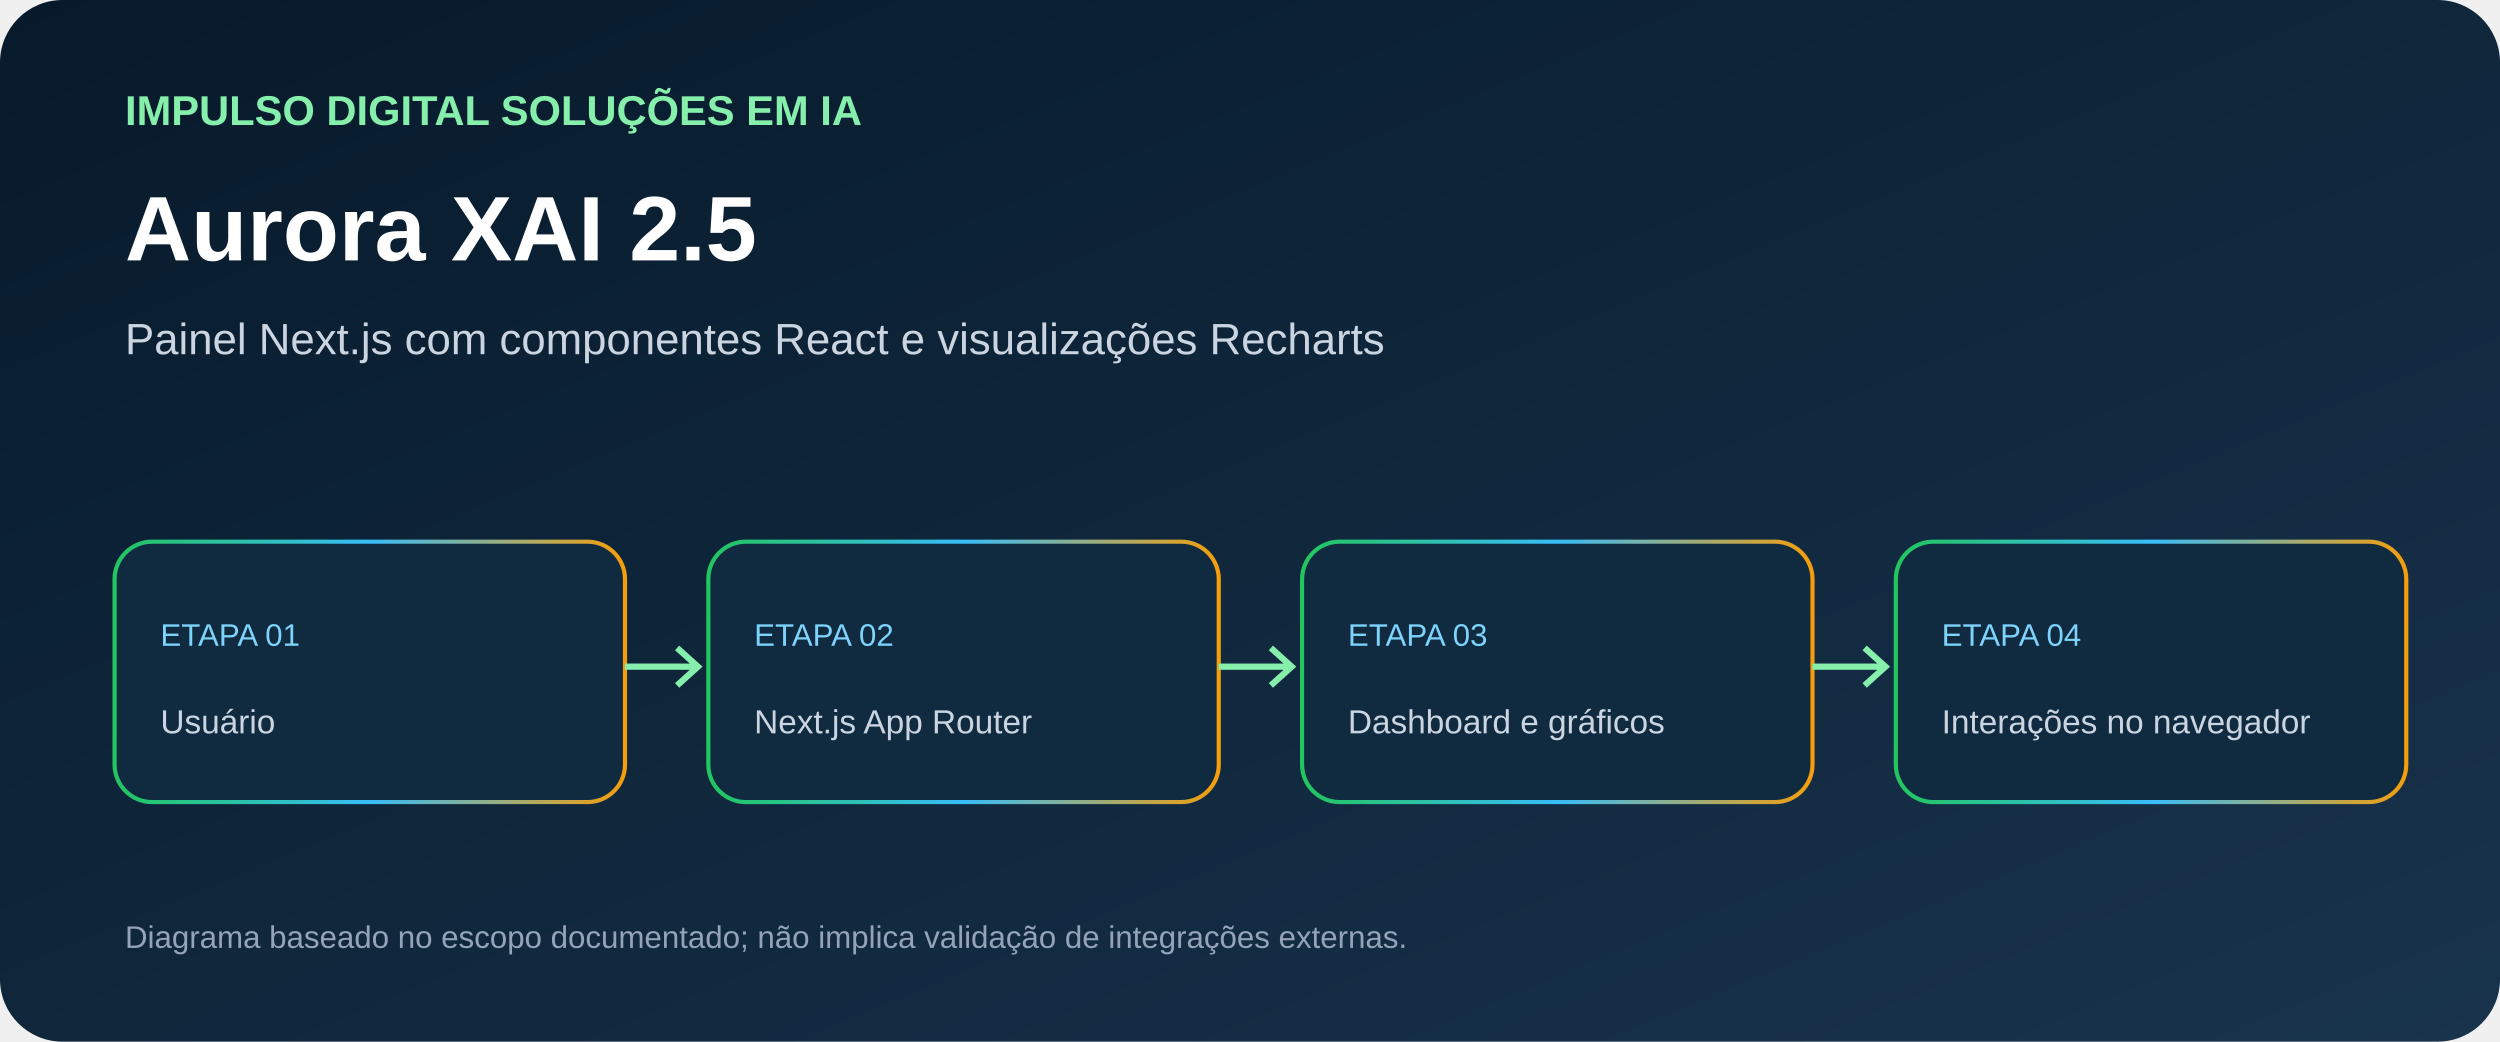
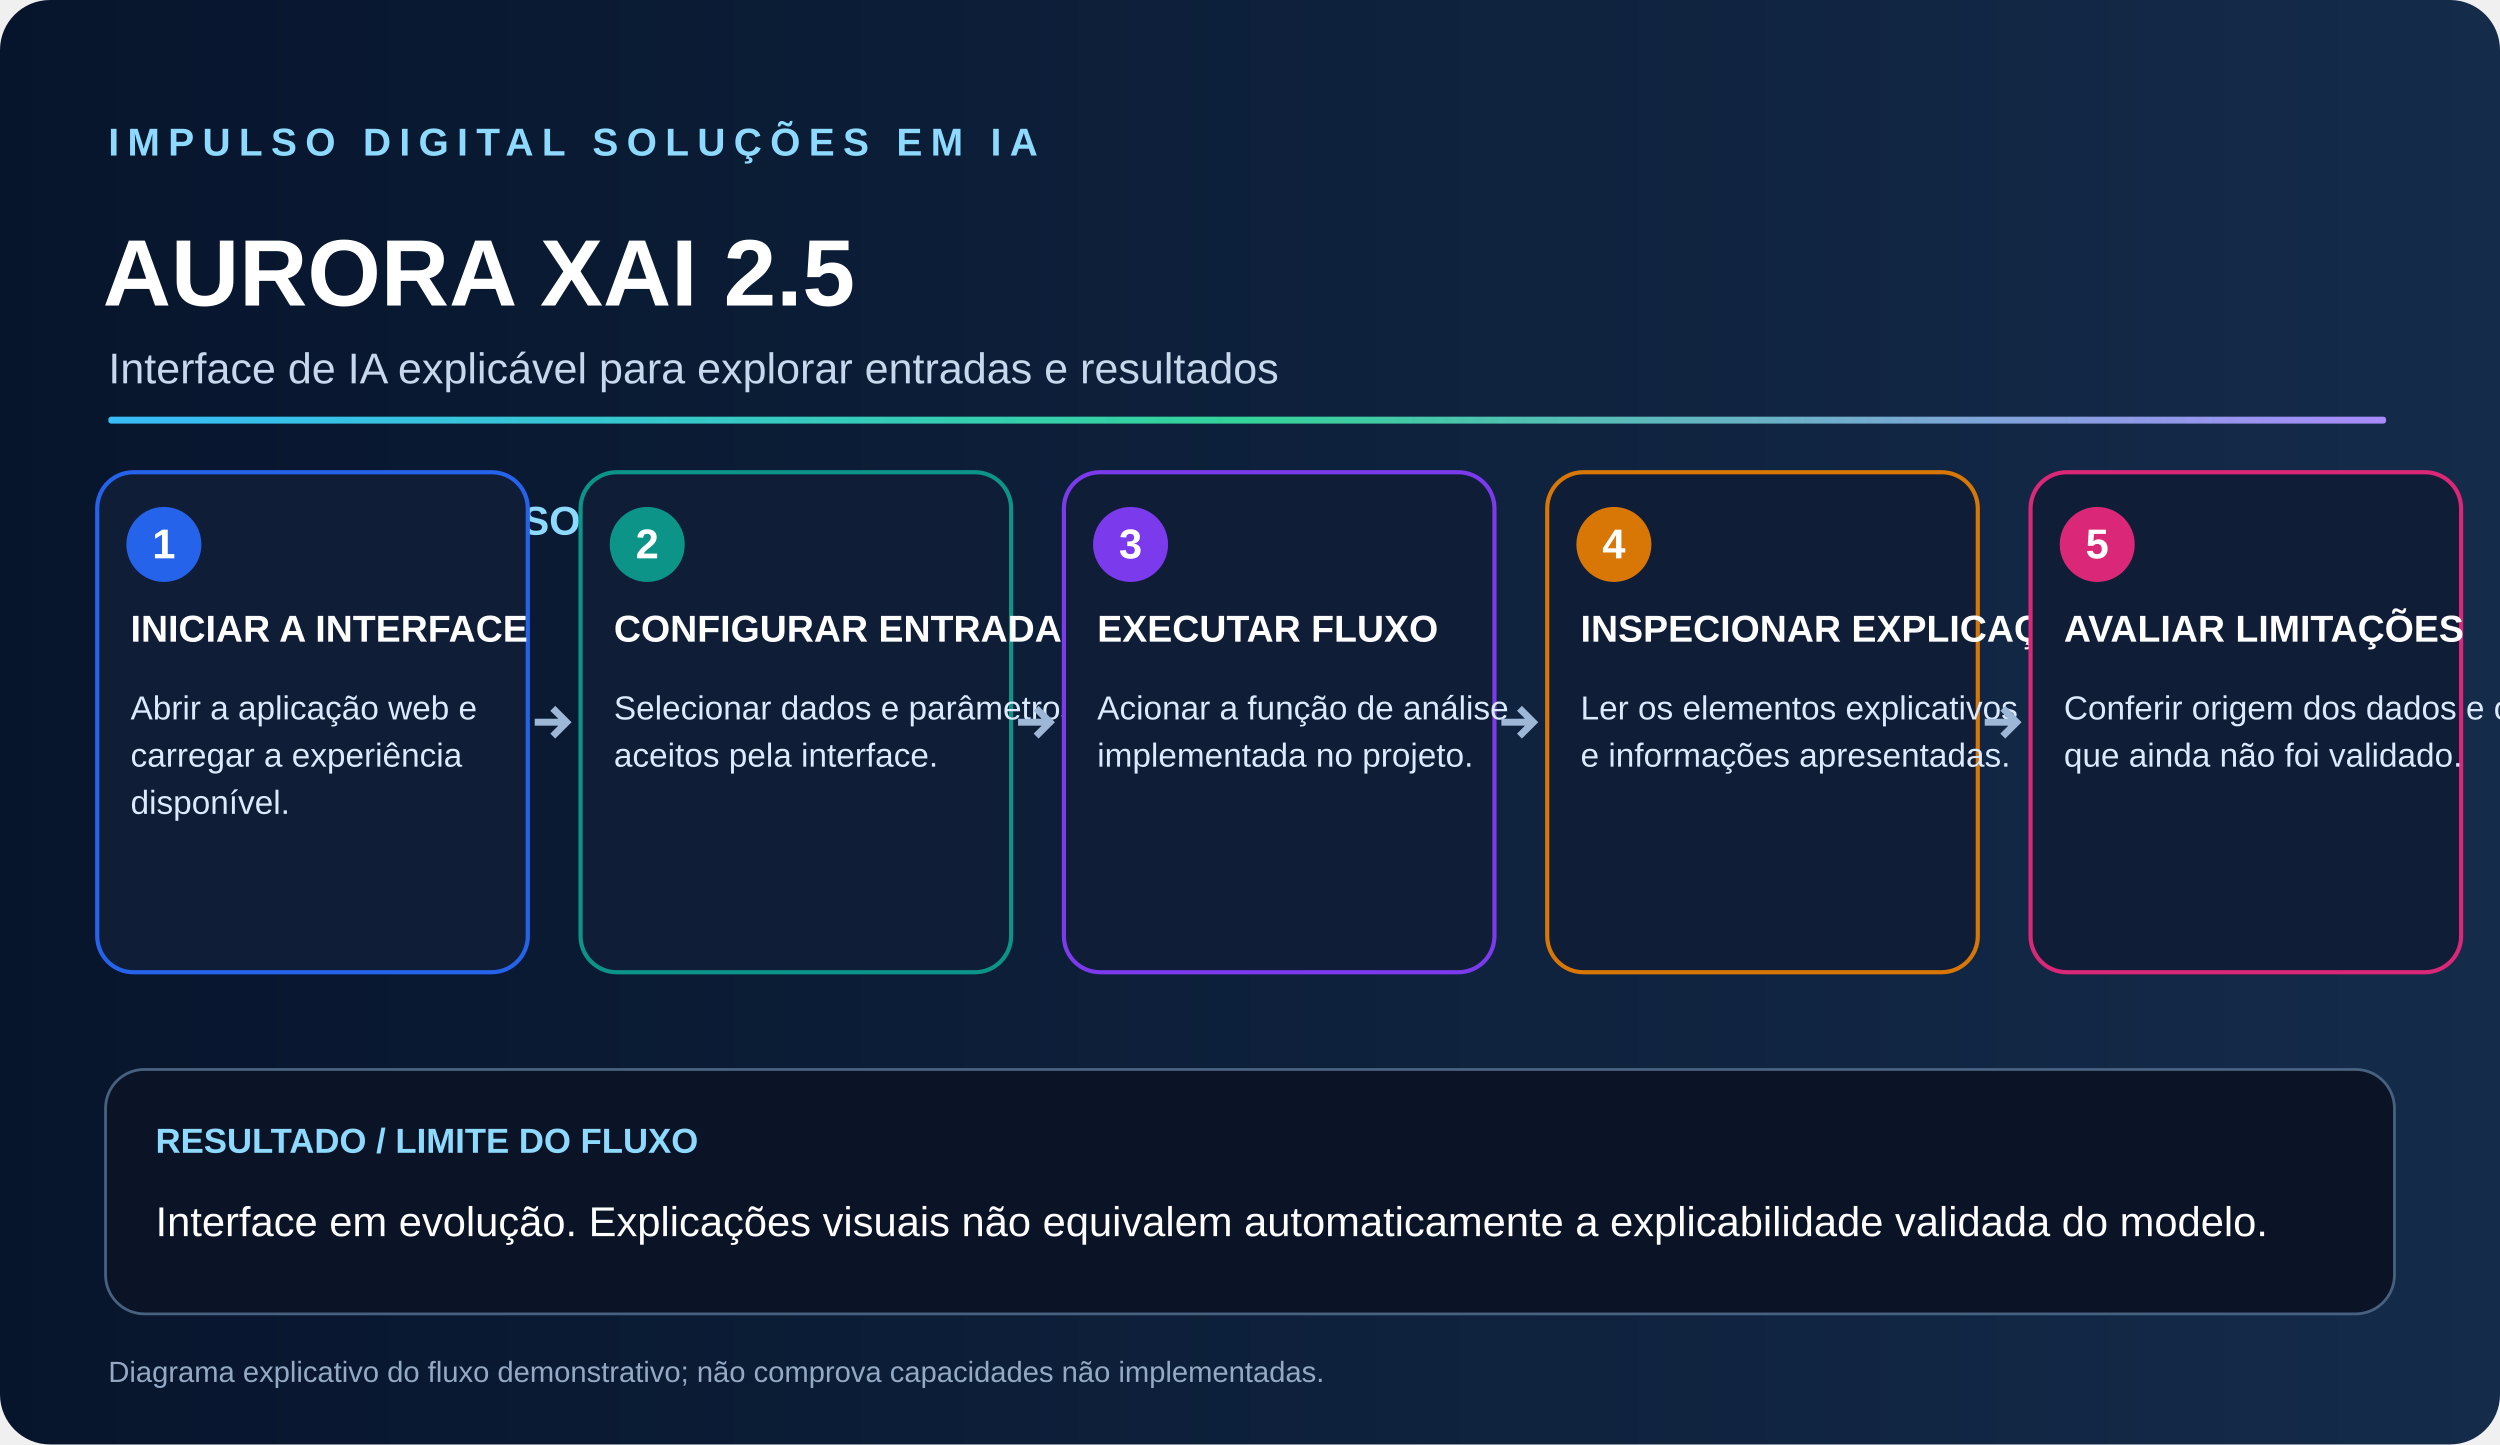
- <svg xmlns="http://www.w3.org/2000/svg" width="1200" height="500" viewBox="0 0 1200 500">
+ <svg xmlns="http://www.w3.org/2000/svg" width="1800" height="1040" viewBox="0 0 1800 1040" role="img">
  <defs>
-     <linearGradient id="b" x2="1" y2="1">
-       <stop stop-color="#071a2b" />
-       <stop offset="1" stop-color="#18334c" />
+     <linearGradient id="bg">
+       <stop stop-color="#07152c" />
+       <stop offset="1" stop-color="#142b4a" />
    </linearGradient>
-     <linearGradient id="g">
-       <stop stop-color="#22c55e" />
-       <stop offset=".5" stop-color="#38bdf8" />
-       <stop offset="1" stop-color="#f59e0b" />
+     <linearGradient id="line">
+       <stop stop-color="#38bdf8" />
+       <stop offset=".5" stop-color="#34d399" />
+       <stop offset="1" stop-color="#a78bfa" />
    </linearGradient>
  </defs>
-   <rect width="1200" height="500" rx="30" fill="url(#b)" />
-   <text x="60" y="60" fill="#86efac" font-family="Arial" font-size="20" font-weight="bold">IMPULSO DIGITAL SOLUÇÕES EM IA</text>
-   <text x="60" y="125" fill="white" font-family="Arial" font-size="44" font-weight="bold">Aurora XAI 2.5</text>
-   <text x="60" y="170" fill="#cbd5e1" font-family="Arial" font-size="21">Painel Next.js com componentes React e visualizações Recharts</text>
-   <rect x="55" y="260" width="245" height="125" rx="18" fill="#102b40" stroke="url(#g)" stroke-width="2" />
-   <text x="77" y="310" fill="#7dd3fc" font-family="Arial" font-size="15">ETAPA 01</text>
-   <text x="77" y="352" fill="#cbd5e1" font-family="Arial,sans-serif" font-size="16">Usuário</text>
-   <path d="M300 320h35m-10 -9 10 9-10 9" stroke="#86efac" stroke-width="3" fill="none" />
-   <rect x="340" y="260" width="245" height="125" rx="18" fill="#102b40" stroke="url(#g)" stroke-width="2" />
-   <text x="362" y="310" fill="#7dd3fc" font-family="Arial" font-size="15">ETAPA 02</text>
-   <text x="362" y="352" fill="#cbd5e1" font-family="Arial,sans-serif" font-size="16">Next.js App Router</text>
-   <path d="M585 320h35m-10 -9 10 9-10 9" stroke="#86efac" stroke-width="3" fill="none" />
-   <rect x="625" y="260" width="245" height="125" rx="18" fill="#102b40" stroke="url(#g)" stroke-width="2" />
-   <text x="647" y="310" fill="#7dd3fc" font-family="Arial" font-size="15">ETAPA 03</text>
-   <text x="647" y="352" fill="#cbd5e1" font-family="Arial,sans-serif" font-size="16">Dashboard e gráficos</text>
-   <path d="M870 320h35m-10 -9 10 9-10 9" stroke="#86efac" stroke-width="3" fill="none" />
-   <rect x="910" y="260" width="245" height="125" rx="18" fill="#102b40" stroke="url(#g)" stroke-width="2" />
-   <text x="932" y="310" fill="#7dd3fc" font-family="Arial" font-size="15">ETAPA 04</text>
-   <text x="932" y="352" fill="#cbd5e1" font-family="Arial,sans-serif" font-size="16">Interações no navegador</text>
-   <text x="60" y="455" fill="#94a3b8" font-family="Arial" font-size="15">Diagrama baseado no escopo documentado; não implica validação de integrações externas.</text>
+   <rect width="1800" height="1040" rx="36" fill="url(#bg)" />
+   <text x="78" y="112" font-family="Arial" font-size="28" font-weight="800" letter-spacing="6" fill="#8edaff">IMPULSO DIGITAL SOLUÇÕES EM IA</text>
+   <text x="74" y="220" font-family="Arial" font-size="68" font-weight="900" fill="#fff">AURORA XAI 2.5</text>
+   <text x="78" y="276" font-family="Arial" font-size="31" fill="#c7d8ed">Interface de IA explicável para explorar entradas e resultados</text>
+   <rect x="78" y="300" width="1640" height="5" rx="2" fill="url(#line)" />
+   <text x="78" y="385" font-family="Arial" font-size="29" font-weight="800" fill="#8edaff">FLUXO PASSO A PASSO</text>
+   <rect x="70" y="340" width="310" height="360" rx="26" fill="#101d36" stroke="#2563eb" stroke-width="3" />
+   <circle cx="118" cy="392" r="27" fill="#2563eb" />
+   <text x="118" y="402" text-anchor="middle" font-family="Arial" font-size="30" font-weight="800" fill="#fff">1</text>
+   <text x="94" y="462" font-family="Arial" font-size="27" font-weight="800" fill="#fff">INICIAR A INTERFACE</text>
+   <text x="94" y="518" font-family="Arial" font-size="24" fill="#dbeafe">
+     <tspan x="94" dy="0">Abrir a aplicação web e</tspan>
+     <tspan x="94" dy="34">carregar a experiência</tspan>
+     <tspan x="94" dy="34">disponível.</tspan>
+   </text>
+   <path d="M385 520h22m-9 -10l10 10 -10 10" fill="none" stroke="#9fb7d7" stroke-width="5" />
+   <rect x="418" y="340" width="310" height="360" rx="26" fill="#101d36" stroke="#0d9488" stroke-width="3" />
+   <circle cx="466" cy="392" r="27" fill="#0d9488" />
+   <text x="466" y="402" text-anchor="middle" font-family="Arial" font-size="30" font-weight="800" fill="#fff">2</text>
+   <text x="442" y="462" font-family="Arial" font-size="27" font-weight="800" fill="#fff">CONFIGURAR ENTRADA</text>
+   <text x="442" y="518" font-family="Arial" font-size="24" fill="#dbeafe">
+     <tspan x="442" dy="0">Selecionar dados e parâmetros</tspan>
+     <tspan x="442" dy="34">aceitos pela interface.</tspan>
+   </text>
+   <path d="M733 520h22m-9 -10l10 10 -10 10" fill="none" stroke="#9fb7d7" stroke-width="5" />
+   <rect x="766" y="340" width="310" height="360" rx="26" fill="#101d36" stroke="#7c3aed" stroke-width="3" />
+   <circle cx="814" cy="392" r="27" fill="#7c3aed" />
+   <text x="814" y="402" text-anchor="middle" font-family="Arial" font-size="30" font-weight="800" fill="#fff">3</text>
+   <text x="790" y="462" font-family="Arial" font-size="27" font-weight="800" fill="#fff">EXECUTAR FLUXO</text>
+   <text x="790" y="518" font-family="Arial" font-size="24" fill="#dbeafe">
+     <tspan x="790" dy="0">Acionar a função de análise</tspan>
+     <tspan x="790" dy="34">implementada no projeto.</tspan>
+   </text>
+   <path d="M1081 520h22m-9 -10l10 10 -10 10" fill="none" stroke="#9fb7d7" stroke-width="5" />
+   <rect x="1114" y="340" width="310" height="360" rx="26" fill="#101d36" stroke="#d97706" stroke-width="3" />
+   <circle cx="1162" cy="392" r="27" fill="#d97706" />
+   <text x="1162" y="402" text-anchor="middle" font-family="Arial" font-size="30" font-weight="800" fill="#fff">4</text>
+   <text x="1138" y="462" font-family="Arial" font-size="27" font-weight="800" fill="#fff">INSPECIONAR EXPLICAÇÃO</text>
+   <text x="1138" y="518" font-family="Arial" font-size="24" fill="#dbeafe">
+     <tspan x="1138" dy="0">Ler os elementos explicativos</tspan>
+     <tspan x="1138" dy="34">e informações apresentadas.</tspan>
+   </text>
+   <path d="M1429 520h22m-9 -10l10 10 -10 10" fill="none" stroke="#9fb7d7" stroke-width="5" />
+   <rect x="1462" y="340" width="310" height="360" rx="26" fill="#101d36" stroke="#db2777" stroke-width="3" />
+   <circle cx="1510" cy="392" r="27" fill="#db2777" />
+   <text x="1510" y="402" text-anchor="middle" font-family="Arial" font-size="30" font-weight="800" fill="#fff">5</text>
+   <text x="1486" y="462" font-family="Arial" font-size="27" font-weight="800" fill="#fff">AVALIAR LIMITAÇÕES</text>
+   <text x="1486" y="518" font-family="Arial" font-size="24" fill="#dbeafe">
+     <tspan x="1486" dy="0">Conferir origem dos dados e o</tspan>
+     <tspan x="1486" dy="34">que ainda não foi validado.</tspan>
+   </text>
+   <rect x="76" y="770" width="1648" height="176" rx="28" fill="#0b1427" stroke="#47617e" stroke-width="2" />
+   <text x="112" y="830" font-family="Arial" font-size="25" font-weight="800" fill="#8edaff">RESULTADO / LIMITE DO FLUXO</text>
+   <text x="112" y="890" font-family="Arial" font-size="30" fill="#fff">Interface em evolução. Explicações visuais não equivalem automaticamente a explicabilidade validada do modelo.</text>
+   <text x="78" y="995" font-family="Arial" font-size="21" fill="#93a9c4">Diagrama explicativo do fluxo demonstrativo; não comprova capacidades não implementadas.</text>
</svg>
